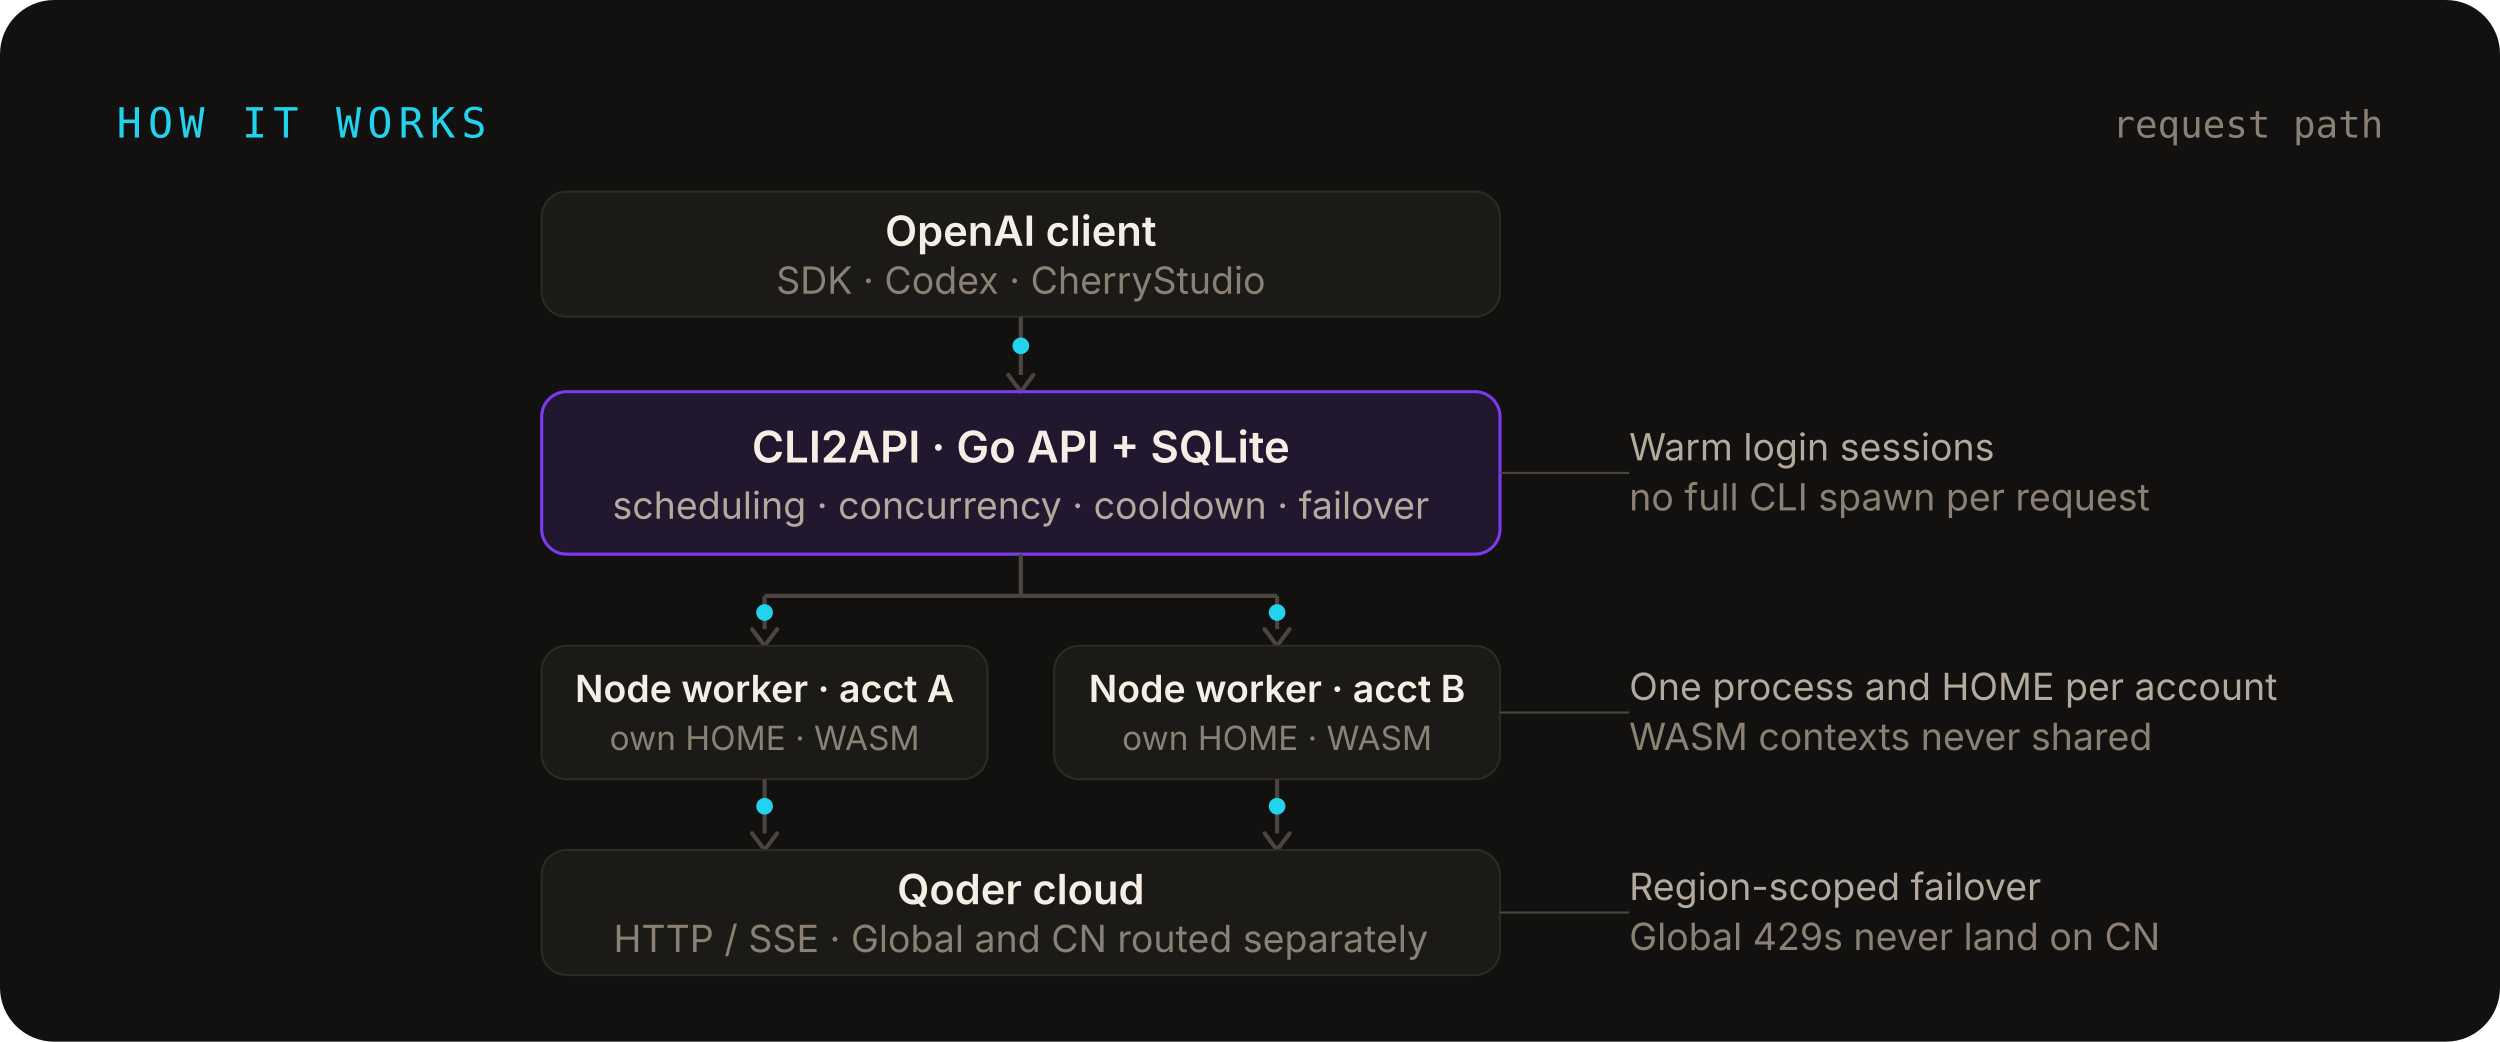
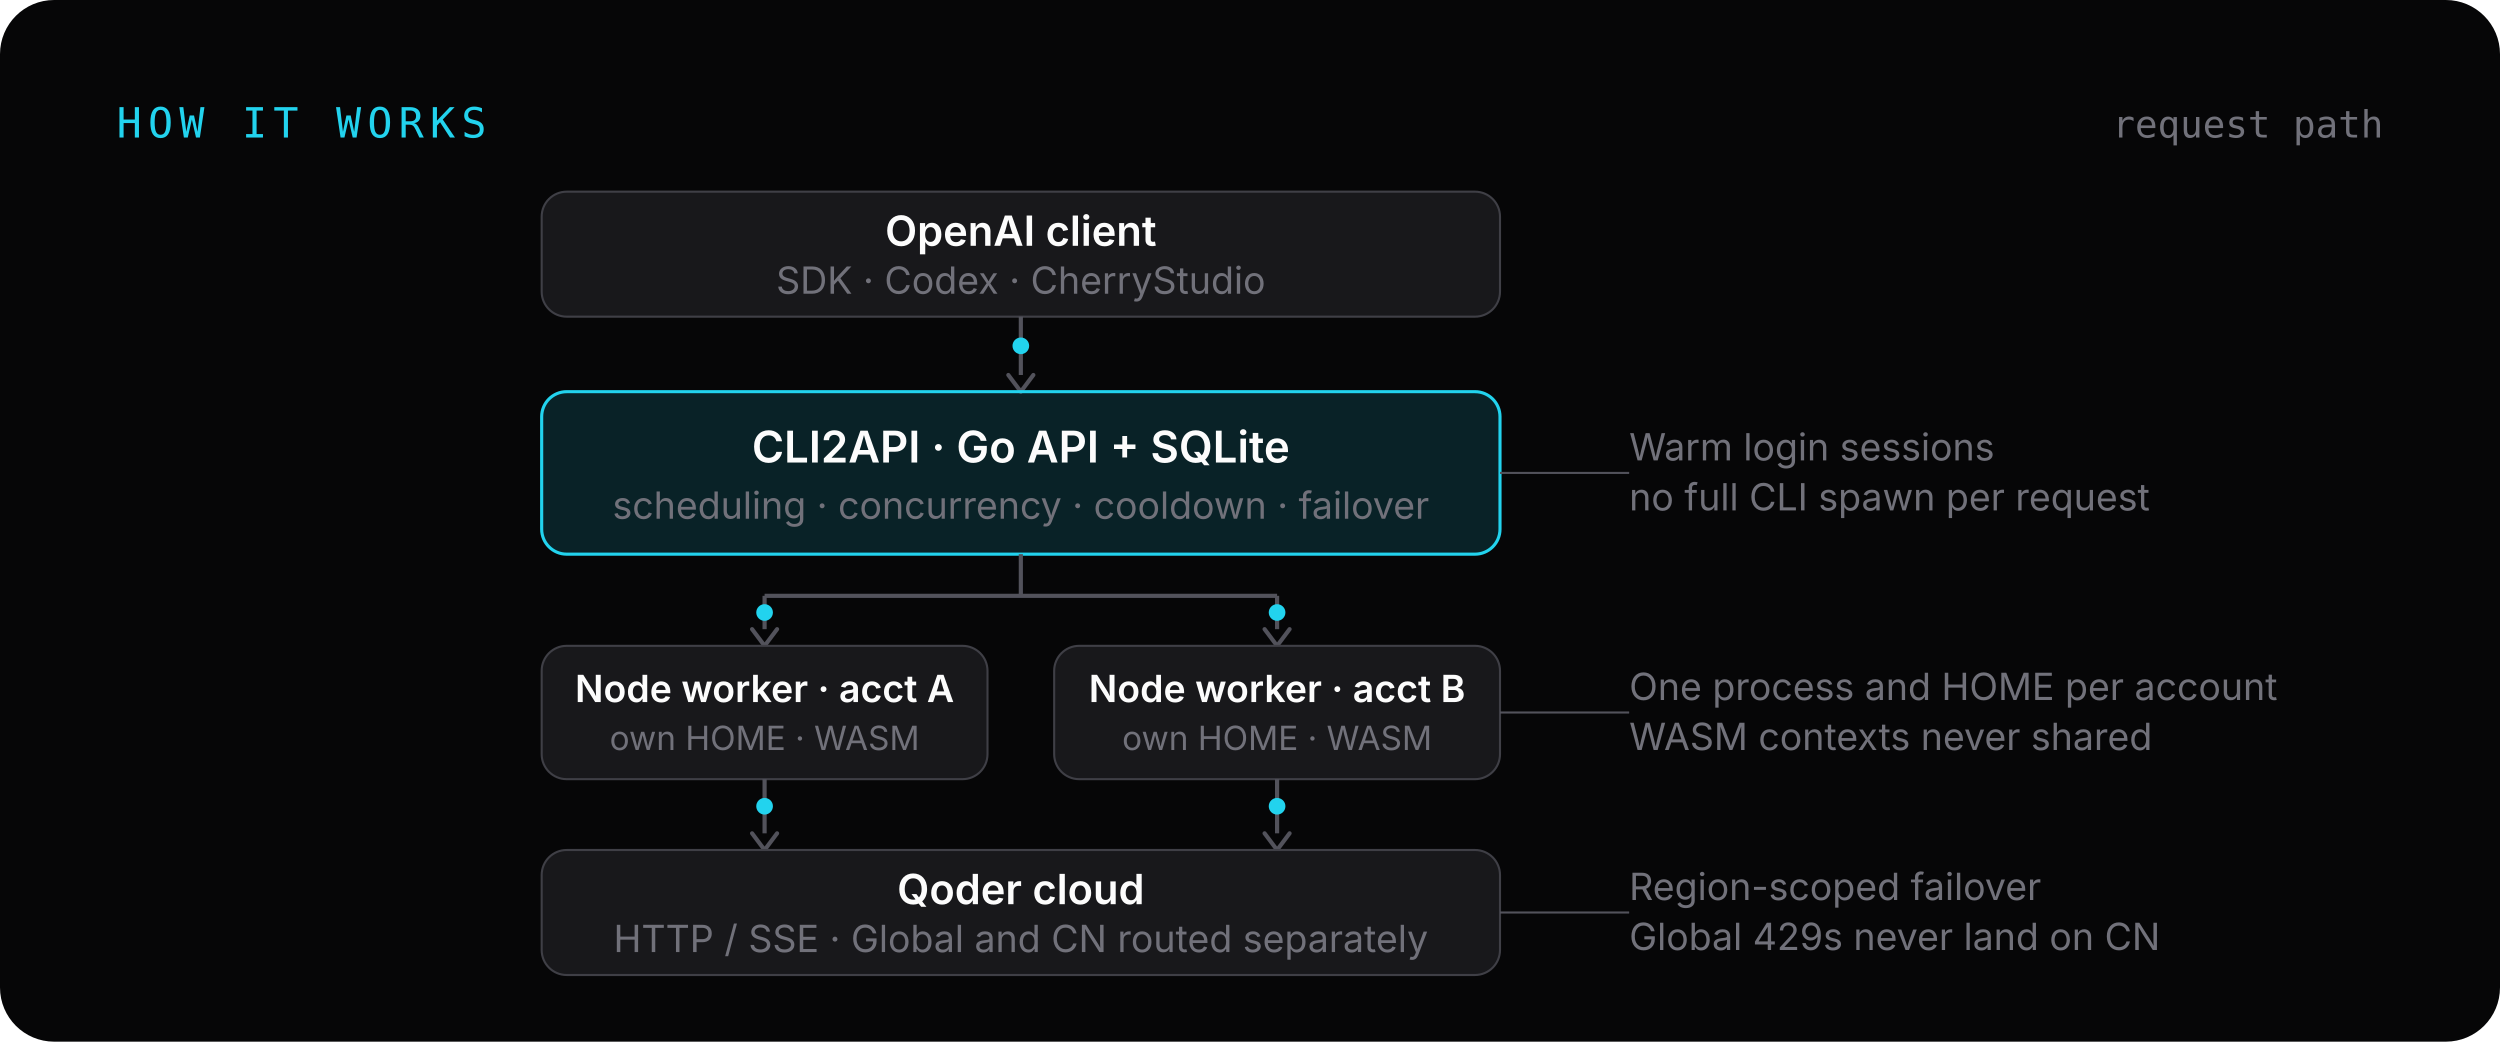
<svg xmlns="http://www.w3.org/2000/svg" width="1200" height="500" viewBox="0 0 1200 500" role="img" aria-labelledby="arch-title-en arch-desc-en" font-family="-apple-system, BlinkMacSystemFont, 'Segoe UI', 'PingFang SC', system-ui, sans-serif">
-   <rect width="1200" height="500" rx="26" fill="#12110f" />
+   <rect width="1200" height="500" rx="26" fill="#060607" />
  <text x="56" y="66" font-family="ui-monospace, 'SF Mono', Menlo, Consolas, monospace" font-size="20" letter-spacing="3" fill="#22D3EE">HOW IT WORKS</text>
-   <text x="1144" y="66" text-anchor="end" font-family="ui-monospace, 'SF Mono', Menlo, Consolas, monospace" font-size="18" fill="#8a8174">request path</text>
-   <rect x="260" y="92" width="460" height="60" rx="12" fill="#1b1a17" stroke="#2c2a25" />
-   <text x="490" y="118" text-anchor="middle" font-size="20" font-weight="600" fill="#f4eee4">OpenAI client</text>
-   <text x="490" y="141" text-anchor="middle" font-size="18" fill="#8a8174">SDK · Codex · CherryStudio</text>
-   <line x1="490" y1="152" x2="490" y2="180" stroke="#4a463f" stroke-width="2" />
-   <path d="M484 180 l6 8 6 -8" fill="none" stroke="#4a463f" stroke-width="2" stroke-linecap="round" stroke-linejoin="round" />
+   <text x="1144" y="66" text-anchor="end" font-family="ui-monospace, 'SF Mono', Menlo, Consolas, monospace" font-size="18" fill="#71717A">request path</text>
+   <rect x="260" y="92" width="460" height="60" rx="12" fill="#18181B" stroke="#3F3F46" />
+   <text x="490" y="118" text-anchor="middle" font-size="20" font-weight="600" fill="#FCFCFC">OpenAI client</text>
+   <text x="490" y="141" text-anchor="middle" font-size="18" fill="#71717A">SDK · Codex · CherryStudio</text>
+   <line x1="490" y1="152" x2="490" y2="180" stroke="#52525B" stroke-width="2" />
+   <path d="M484 180 l6 8 6 -8" fill="none" stroke="#52525B" stroke-width="2" stroke-linecap="round" stroke-linejoin="round" />
  <circle cx="490" cy="166" r="4" fill="#22D3EE" />
-   <rect x="260" y="188" width="460" height="78" rx="12" fill="#7C3AED" fill-opacity="0.14" stroke="#7C3AED" stroke-width="1.5" />
-   <text x="490" y="222" text-anchor="middle" font-size="21" font-weight="600" fill="#f4eee4">CLI2API · Go API + SQLite</text>
-   <text x="490" y="249" text-anchor="middle" font-size="18" fill="#b3aa9d">scheduling · concurrency · cooldown · failover</text>
-   <line x1="490" y1="266" x2="490" y2="286" stroke="#4a463f" stroke-width="2" />
-   <line x1="367" y1="286" x2="613" y2="286" stroke="#4a463f" stroke-width="2" />
-   <line x1="367" y1="286" x2="367" y2="302" stroke="#4a463f" stroke-width="2" />
-   <line x1="613" y1="286" x2="613" y2="302" stroke="#4a463f" stroke-width="2" />
-   <path d="M361 302 l6 8 6 -8" fill="none" stroke="#4a463f" stroke-width="2" stroke-linecap="round" stroke-linejoin="round" />
-   <path d="M607 302 l6 8 6 -8" fill="none" stroke="#4a463f" stroke-width="2" stroke-linecap="round" stroke-linejoin="round" />
+   <rect x="260" y="188" width="460" height="78" rx="12" fill="#22D3EE" fill-opacity="0.14" stroke="#22D3EE" stroke-width="1.5" />
+   <text x="490" y="222" text-anchor="middle" font-size="21" font-weight="600" fill="#FCFCFC">CLI2API · Go API + SQLite</text>
+   <text x="490" y="249" text-anchor="middle" font-size="18" fill="#71717A">scheduling · concurrency · cooldown · failover</text>
+   <line x1="490" y1="266" x2="490" y2="286" stroke="#52525B" stroke-width="2" />
+   <line x1="367" y1="286" x2="613" y2="286" stroke="#52525B" stroke-width="2" />
+   <line x1="367" y1="286" x2="367" y2="302" stroke="#52525B" stroke-width="2" />
+   <line x1="613" y1="286" x2="613" y2="302" stroke="#52525B" stroke-width="2" />
+   <path d="M361 302 l6 8 6 -8" fill="none" stroke="#52525B" stroke-width="2" stroke-linecap="round" stroke-linejoin="round" />
+   <path d="M607 302 l6 8 6 -8" fill="none" stroke="#52525B" stroke-width="2" stroke-linecap="round" stroke-linejoin="round" />
  <circle cx="367" cy="294" r="4" fill="#22D3EE" />
  <circle cx="613" cy="294" r="4" fill="#22D3EE" />
-   <rect x="260" y="310" width="214" height="64" rx="12" fill="#1b1a17" stroke="#2c2a25" />
-   <text x="367" y="337" text-anchor="middle" font-size="18" font-weight="600" fill="#f4eee4">Node worker · acct A</text>
-   <text x="367" y="360" text-anchor="middle" font-size="16" fill="#8a8174">own HOME · WASM</text>
-   <rect x="506" y="310" width="214" height="64" rx="12" fill="#1b1a17" stroke="#2c2a25" />
-   <text x="613" y="337" text-anchor="middle" font-size="18" font-weight="600" fill="#f4eee4">Node worker · acct B</text>
-   <text x="613" y="360" text-anchor="middle" font-size="16" fill="#8a8174">own HOME · WASM</text>
-   <line x1="367" y1="374" x2="367" y2="400" stroke="#4a463f" stroke-width="2" />
-   <line x1="613" y1="374" x2="613" y2="400" stroke="#4a463f" stroke-width="2" />
-   <path d="M361 400 l6 8 6 -8" fill="none" stroke="#4a463f" stroke-width="2" stroke-linecap="round" stroke-linejoin="round" />
-   <path d="M607 400 l6 8 6 -8" fill="none" stroke="#4a463f" stroke-width="2" stroke-linecap="round" stroke-linejoin="round" />
+   <rect x="260" y="310" width="214" height="64" rx="12" fill="#18181B" stroke="#3F3F46" />
+   <text x="367" y="337" text-anchor="middle" font-size="18" font-weight="600" fill="#FCFCFC">Node worker · acct A</text>
+   <text x="367" y="360" text-anchor="middle" font-size="16" fill="#71717A">own HOME · WASM</text>
+   <rect x="506" y="310" width="214" height="64" rx="12" fill="#18181B" stroke="#3F3F46" />
+   <text x="613" y="337" text-anchor="middle" font-size="18" font-weight="600" fill="#FCFCFC">Node worker · acct B</text>
+   <text x="613" y="360" text-anchor="middle" font-size="16" fill="#71717A">own HOME · WASM</text>
+   <line x1="367" y1="374" x2="367" y2="400" stroke="#52525B" stroke-width="2" />
+   <line x1="613" y1="374" x2="613" y2="400" stroke="#52525B" stroke-width="2" />
+   <path d="M361 400 l6 8 6 -8" fill="none" stroke="#52525B" stroke-width="2" stroke-linecap="round" stroke-linejoin="round" />
+   <path d="M607 400 l6 8 6 -8" fill="none" stroke="#52525B" stroke-width="2" stroke-linecap="round" stroke-linejoin="round" />
  <circle cx="367" cy="387" r="4" fill="#22D3EE" />
  <circle cx="613" cy="387" r="4" fill="#22D3EE" />
-   <rect x="260" y="408" width="460" height="60" rx="12" fill="#1b1a17" stroke="#2c2a25" />
-   <text x="490" y="434" text-anchor="middle" font-size="20" font-weight="600" fill="#f4eee4">Qoder cloud</text>
-   <text x="490" y="457" text-anchor="middle" font-size="18" fill="#8a8174">HTTP / SSE · Global and CN routed separately</text>
-   <line x1="720" y1="227" x2="782" y2="227" stroke="#4a463f" />
-   <text x="782" y="221" font-size="18" fill="#b3aa9d">Warm login sessions</text>
-   <text x="782" y="245" font-size="18" fill="#8a8174">no full CLI spawn per request</text>
-   <line x1="720" y1="342" x2="782" y2="342" stroke="#4a463f" />
-   <text x="782" y="336" font-size="18" fill="#b3aa9d">One process and HOME per account</text>
-   <text x="782" y="360" font-size="18" fill="#8a8174">WASM contexts never shared</text>
-   <line x1="720" y1="438" x2="782" y2="438" stroke="#4a463f" />
-   <text x="782" y="432" font-size="18" fill="#b3aa9d">Region-scoped failover</text>
-   <text x="782" y="456" font-size="18" fill="#8a8174">Global 429s never land on CN</text>
+   <rect x="260" y="408" width="460" height="60" rx="12" fill="#18181B" stroke="#3F3F46" />
+   <text x="490" y="434" text-anchor="middle" font-size="20" font-weight="600" fill="#FCFCFC">Qoder cloud</text>
+   <text x="490" y="457" text-anchor="middle" font-size="18" fill="#71717A">HTTP / SSE · Global and CN routed separately</text>
+   <line x1="720" y1="227" x2="782" y2="227" stroke="#52525B" />
+   <text x="782" y="221" font-size="18" fill="#71717A">Warm login sessions</text>
+   <text x="782" y="245" font-size="18" fill="#71717A">no full CLI spawn per request</text>
+   <line x1="720" y1="342" x2="782" y2="342" stroke="#52525B" />
+   <text x="782" y="336" font-size="18" fill="#71717A">One process and HOME per account</text>
+   <text x="782" y="360" font-size="18" fill="#71717A">WASM contexts never shared</text>
+   <line x1="720" y1="438" x2="782" y2="438" stroke="#52525B" />
+   <text x="782" y="432" font-size="18" fill="#71717A">Region-scoped failover</text>
+   <text x="782" y="456" font-size="18" fill="#71717A">Global 429s never land on CN</text>
</svg>
